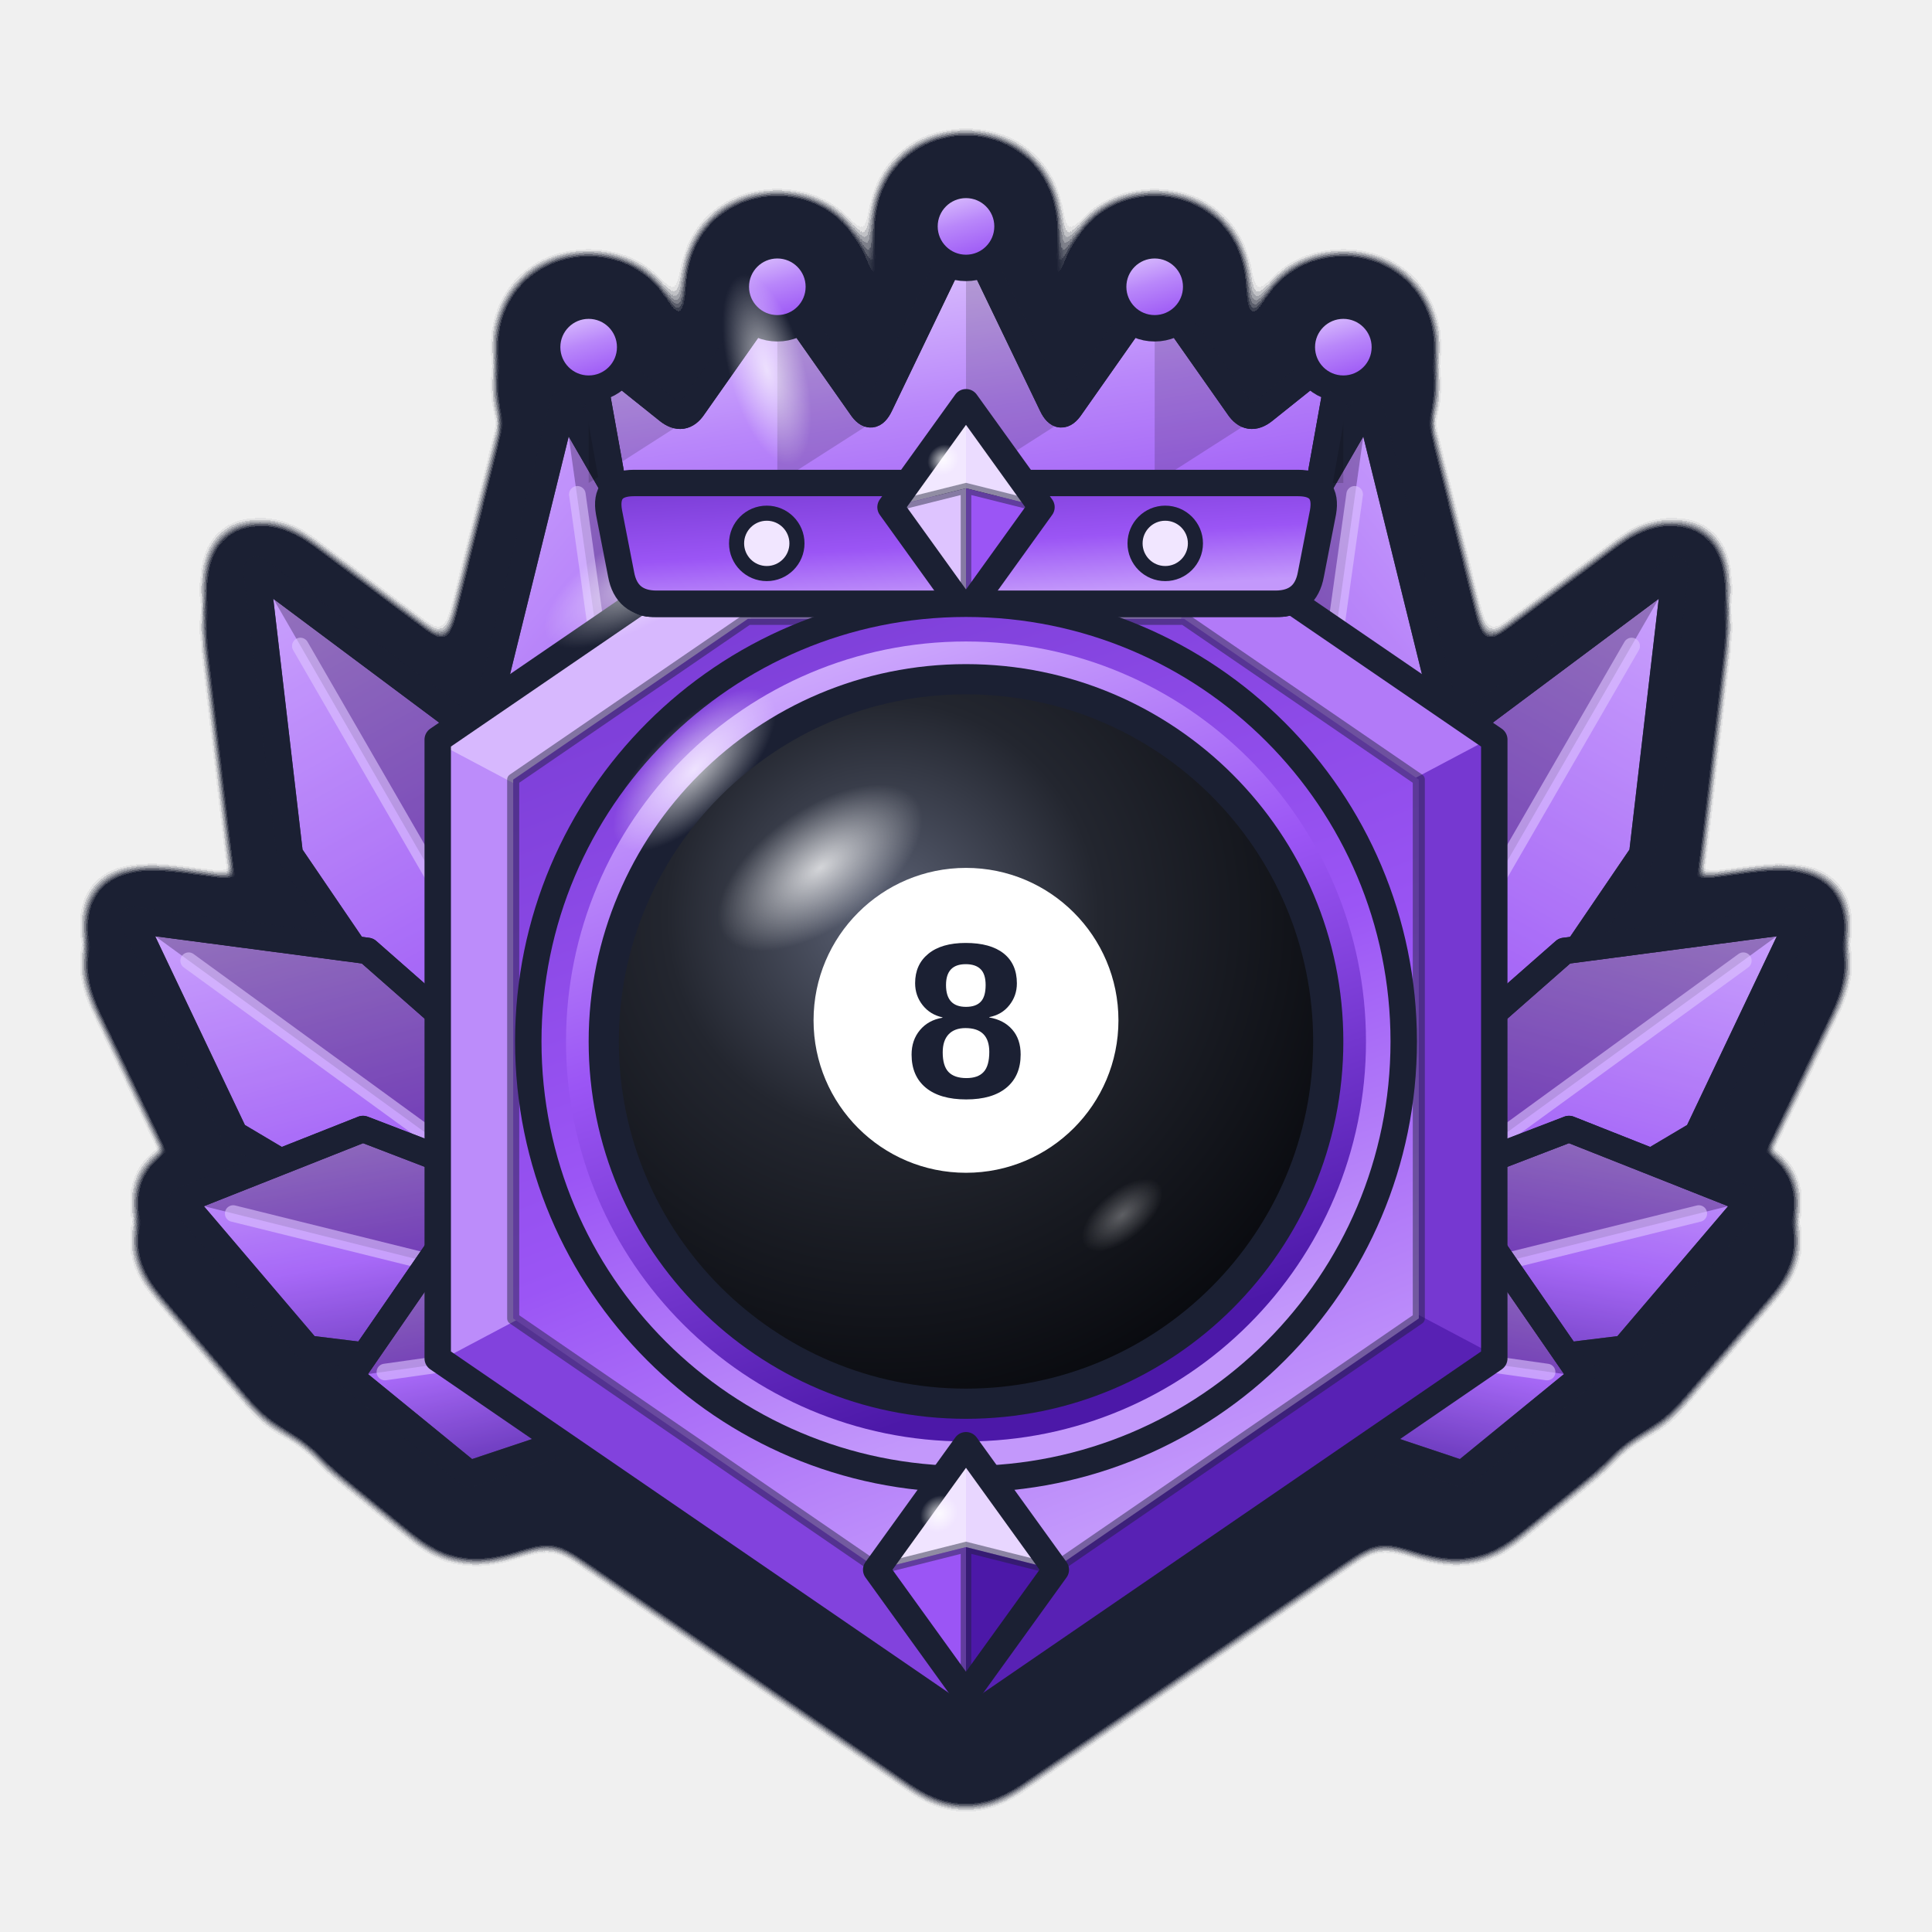
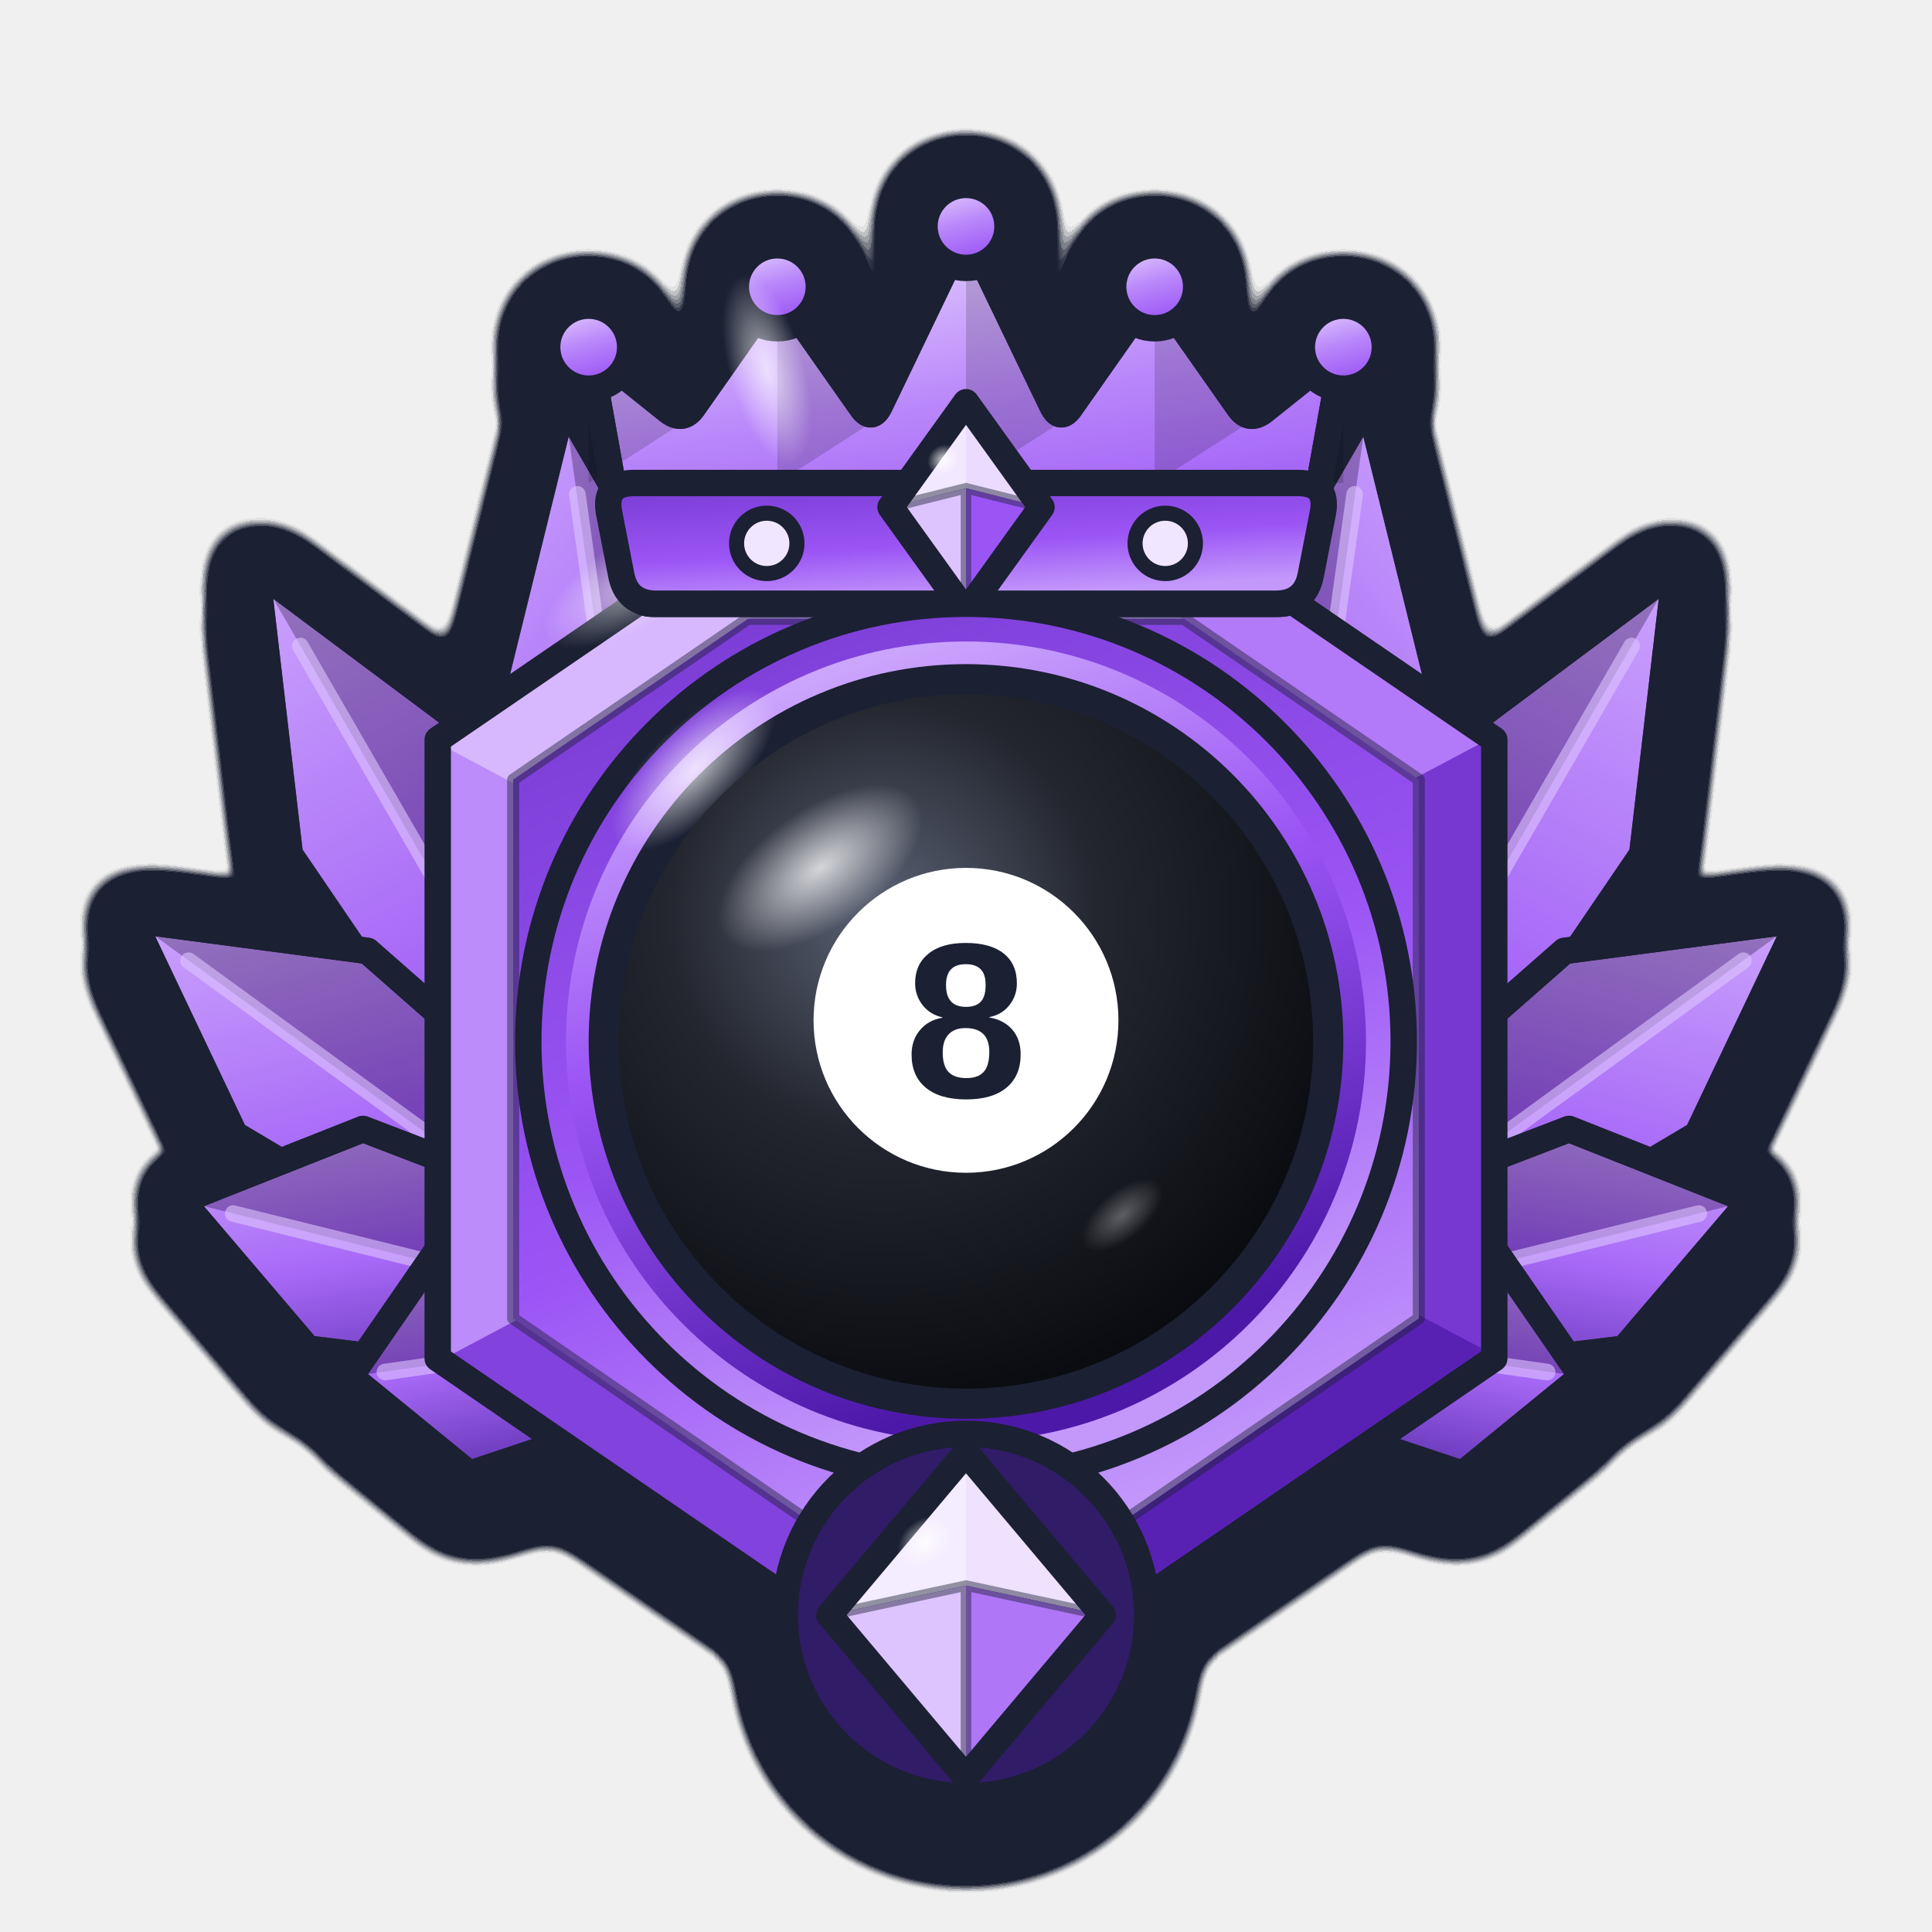
<svg xmlns="http://www.w3.org/2000/svg" width="512" height="512" viewBox="0 0 256 256">
  <defs>
    <linearGradient id="blue" x1="0" y1="0" x2="0.35" y2="1">
      <stop offset="0" stop-color="#9ED3FF" />
      <stop offset="0.45" stop-color="#3B9BFF" />
      <stop offset="1" stop-color="#1F6BD0" />
    </linearGradient>
    <linearGradient id="green" x1="0" y1="0" x2="0.35" y2="1">
      <stop offset="0" stop-color="#A8F5BE" />
      <stop offset="0.45" stop-color="#3DD66B" />
      <stop offset="1" stop-color="#1E9E47" />
    </linearGradient>
    <linearGradient id="red" x1="0" y1="0" x2="0.35" y2="1">
      <stop offset="0" stop-color="#FFA3A3" />
      <stop offset="0.45" stop-color="#FF4D4D" />
      <stop offset="1" stop-color="#C9283A" />
    </linearGradient>
    <linearGradient id="gold" x1="0" y1="0" x2="0.35" y2="1">
      <stop offset="0" stop-color="#FFF1A0" />
      <stop offset="0.45" stop-color="#FFC928" />
      <stop offset="1" stop-color="#DB8E00" />
    </linearGradient>
    <linearGradient id="wood" x1="0" y1="0" x2="0.35" y2="1">
      <stop offset="0" stop-color="#FFD9A0" />
      <stop offset="0.45" stop-color="#E7A35C" />
      <stop offset="1" stop-color="#A8622A" />
    </linearGradient>
    <linearGradient id="darkwood" x1="0" y1="0" x2="0.35" y2="1">
      <stop offset="0" stop-color="#C07A45" />
      <stop offset="0.45" stop-color="#8A4B22" />
      <stop offset="1" stop-color="#5E3014" />
    </linearGradient>
    <linearGradient id="white" x1="0" y1="0" x2="0.35" y2="1">
      <stop offset="0" stop-color="#FFFFFF" />
      <stop offset="0.45" stop-color="#F4F8FF" />
      <stop offset="1" stop-color="#C9D6EA" />
    </linearGradient>
    <linearGradient id="grey" x1="0" y1="0" x2="0.35" y2="1">
      <stop offset="0" stop-color="#E4E9F2" />
      <stop offset="0.45" stop-color="#AEB8C8" />
      <stop offset="1" stop-color="#7B869A" />
    </linearGradient>
    <linearGradient id="steel" x1="0" y1="0" x2="0.35" y2="1">
      <stop offset="0" stop-color="#D8E6F7" />
      <stop offset="0.45" stop-color="#9FB2CC" />
      <stop offset="1" stop-color="#6A7D98" />
    </linearGradient>
    <linearGradient id="cloth" x1="0" y1="0" x2="0.35" y2="1">
      <stop offset="0" stop-color="#6FE08E" />
      <stop offset="0.45" stop-color="#2FA24F" />
      <stop offset="1" stop-color="#1C7A37" />
    </linearGradient>
    <linearGradient id="sad" x1="0" y1="0" x2="0.35" y2="1">
      <stop offset="0" stop-color="#C4D4EE" />
      <stop offset="0.45" stop-color="#8EA3C7" />
      <stop offset="1" stop-color="#5E7299" />
    </linearGradient>
    <linearGradient id="purple" x1="0" y1="0" x2="0.35" y2="1">
      <stop offset="0" stop-color="#D7B8FF" />
      <stop offset="0.45" stop-color="#A259FF" />
      <stop offset="1" stop-color="#6E2FD0" />
    </linearGradient>
    <radialGradient id="shine" cx="0.5" cy="0.5" r="0.5">
      <stop offset="0" stop-color="#FFFFFF" stop-opacity="0.9" />
      <stop offset="1" stop-color="#FFFFFF" stop-opacity="0" />
    </radialGradient>
    <filter id="ink" x="-30%" y="-30%" width="160%" height="160%" color-interpolation-filters="sRGB">
      <feGaussianBlur in="SourceAlpha" stdDeviation="6.92" result="blur" />
      <feComponentTransfer in="blur" result="grown">
        <feFuncA type="linear" slope="7" intercept="-0.35" />
      </feComponentTransfer>
      <feOffset in="grown" dy="6" result="lip" />
      <feMerge result="both">
        <feMergeNode in="lip" />
        <feMergeNode in="grown" />
      </feMerge>
      <feFlood flood-color="#1B2033" />
      <feComposite in2="both" operator="in" result="outline" />
      <feMerge>
        <feMergeNode in="outline" />
        <feMergeNode in="SourceGraphic" />
      </feMerge>
    </filter>
  </defs>
  <defs>
    <filter id="badgeInk" x="-20%" y="-20%" width="140%" height="140%" color-interpolation-filters="sRGB">
      <feGaussianBlur in="SourceAlpha" stdDeviation="3.2" result="blur" />
      <feComponentTransfer in="blur" result="grown">
        <feFuncA type="linear" slope="40" intercept="-0.716" />
      </feComponentTransfer>
      <feOffset in="grown" dy="5" result="lip" />
      <feMerge result="both">
        <feMergeNode in="lip" />
        <feMergeNode in="grown" />
      </feMerge>
      <feFlood flood-color="#1B2033" />
      <feComposite in2="both" operator="in" result="outline" />
      <feMerge>
        <feMergeNode in="outline" />
        <feMergeNode in="SourceGraphic" />
      </feMerge>
    </filter>
  </defs>
  <defs>
    <linearGradient id="m" x1="0" y1="0" x2="0.35" y2="1">
      <stop offset="0" stop-color="#DEC4FF" />
      <stop offset="0.5" stop-color="#9B55F5" />
      <stop offset="1" stop-color="#4C18A8" />
    </linearGradient>
    <linearGradient id="r" x1="0" y1="0" x2="0.35" y2="1">
      <stop offset="0" stop-color="#773AD2" />
      <stop offset="0.6" stop-color="#9B55F5" />
      <stop offset="1" stop-color="#C398FB" />
    </linearGradient>
    <linearGradient id="w" x1="0" y1="0" x2="0.35" y2="1">
      <stop offset="0" stop-color="#C79DFC" />
      <stop offset="0.55" stop-color="#9B55F5" />
      <stop offset="1" stop-color="#4C18A8" />
    </linearGradient>
    <linearGradient id="p" x1="0" y1="0" x2="0.2" y2="1">
      <stop offset="0" stop-color="#F0E4FF" />
      <stop offset="0.55" stop-color="#DEC4FF" />
      <stop offset="1" stop-color="#9B55F5" />
    </linearGradient>
+     <linearGradient id="s" x1="0" y1="0" x2="0.2" y2="1">
+       <stop offset="0" stop-color="#FFFFFF" />
+       <stop offset="0.5" stop-color="#EBDCFF" />
+       <stop offset="1" stop-color="#CAA3FC" />
+     </linearGradient>
    <linearGradient id="c" x1="0" y1="0" x2="0.3" y2="1">
      <stop offset="0" stop-color="#EBDCFF" />
      <stop offset="0.55" stop-color="#B987FA" />
      <stop offset="1" stop-color="#9B55F5" />
    </linearGradient>
    <linearGradient id="g" x1="0" y1="0" x2="0.35" y2="1">
      <stop offset="0" stop-color="#FFF3A6" />
      <stop offset="0.5" stop-color="#FFC928" />
      <stop offset="1" stop-color="#C97F00" />
    </linearGradient>
    <linearGradient id="gr" x1="0" y1="0" x2="0.35" y2="1">
      <stop offset="0" stop-color="#E7A816" />
      <stop offset="0.6" stop-color="#FFC928" />
      <stop offset="1" stop-color="#FFE274" />
+     </linearGradient>
+     <linearGradient id="hat" x1="0" y1="0" x2="0.4" y2="1">
+       <stop offset="0" stop-color="#9C8CFF" />
+       <stop offset="0.5" stop-color="#5A41D6" />
+       <stop offset="1" stop-color="#26177A" />
    </linearGradient>
    <radialGradient id="ball" cx="0.38" cy="0.32" r="0.78">
      <stop offset="0" stop-color="#5C6275" />
      <stop offset="0.4" stop-color="#23262F" />
      <stop offset="1" stop-color="#06070B" />
    </radialGradient>
  </defs>
  <g filter="url(#badgeInk)">
    <path d="M83.1 177.3 L65.1 92.1 L74.7 53.2 L94.8 88.0 L100.9 174.7 Z" fill="url(#w)" stroke="#1B2033" stroke-width="3.5" stroke-linejoin="round" />
    <path d="M92.0 176.0 L100.9 174.7 L94.8 88.0 L74.7 53.2 Z" fill="#000000" opacity="0.25" />
    <path d="M92.0 176.0 L83.1 177.3 L65.1 92.1 L74.7 53.2 Z" fill="#DEC4FF" opacity="0.18" />
    <path d="M90.6 166.2 L76.5 65.5" fill="none" stroke="#DEC4FF" stroke-width="2.2" stroke-linecap="round" stroke-linejoin="round" opacity="0.6" />
    <path d="M83.1 177.3 L65.1 92.1 L74.7 53.2 L94.8 88.0 L100.9 174.7 Z" fill="none" stroke="#1B2033" stroke-width="3.5" stroke-linejoin="round" />
    <path d="M84.2 180.5 L38.4 113.2 L34.0 75.5 L64.4 98.2 L99.8 171.5 Z" fill="url(#w)" stroke="#1B2033" stroke-width="3.5" stroke-linejoin="round" />
    <path d="M92.0 176.0 L99.8 171.5 L64.4 98.2 L34.0 75.5 Z" fill="#000000" opacity="0.25" />
    <path d="M92.0 176.0 L84.2 180.5 L38.4 113.2 L34.0 75.5 Z" fill="#DEC4FF" opacity="0.18" />
    <path d="M87.4 168.0 L39.8 85.6" fill="none" stroke="#DEC4FF" stroke-width="2.2" stroke-linecap="round" stroke-linejoin="round" opacity="0.6" />
    <path d="M84.2 180.5 L38.4 113.2 L34.0 75.5 L64.4 98.2 L99.8 171.5 Z" fill="none" stroke="#1B2033" stroke-width="3.5" stroke-linejoin="round" />
    <path d="M86.7 183.3 L31.1 150.3 L17.6 121.9 L48.7 126.0 L97.3 168.7 Z" fill="url(#w)" stroke="#1B2033" stroke-width="3.5" stroke-linejoin="round" />
    <path d="M92.0 176.0 L97.3 168.7 L48.7 126.0 L17.6 121.9 Z" fill="#000000" opacity="0.25" />
    <path d="M92.0 176.0 L86.7 183.3 L31.1 150.3 L17.6 121.9 Z" fill="#DEC4FF" opacity="0.18" />
    <path d="M86.0 171.7 L25.0 127.3" fill="none" stroke="#DEC4FF" stroke-width="2.2" stroke-linecap="round" stroke-linejoin="round" opacity="0.6" />
    <path d="M86.7 183.3 L31.1 150.3 L17.6 121.9 L48.7 126.0 L97.3 168.7 Z" fill="none" stroke="#1B2033" stroke-width="3.5" stroke-linejoin="round" />
    <path d="M89.8 184.7 L40.8 178.7 L24.1 159.1 L48.1 149.6 L94.2 167.3 Z" fill="url(#w)" stroke="#1B2033" stroke-width="3.5" stroke-linejoin="round" />
    <path d="M92.0 176.0 L94.2 167.3 L48.1 149.6 L24.1 159.1 Z" fill="#000000" opacity="0.25" />
    <path d="M92.0 176.0 L89.8 184.7 L40.8 178.7 L24.1 159.1 Z" fill="#DEC4FF" opacity="0.18" />
    <path d="M86.6 174.6 L30.9 160.8" fill="none" stroke="#DEC4FF" stroke-width="2.2" stroke-linecap="round" stroke-linejoin="round" opacity="0.6" />
    <path d="M89.8 184.7 L40.8 178.7 L24.1 159.1 L48.1 149.6 L94.2 167.3 Z" fill="none" stroke="#1B2033" stroke-width="3.5" stroke-linejoin="round" />
    <path d="M93.3 184.9 L62.2 195.3 L46.4 182.4 L58.0 165.6 L90.7 167.1 Z" fill="url(#w)" stroke="#1B2033" stroke-width="3.5" stroke-linejoin="round" />
    <path d="M92.0 176.0 L90.7 167.1 L58.0 165.6 L46.4 182.4 Z" fill="#000000" opacity="0.25" />
    <path d="M92.0 176.0 L93.3 184.9 L62.2 195.3 L46.4 182.4 Z" fill="#DEC4FF" opacity="0.18" />
    <path d="M88.4 176.5 L51.0 181.8" fill="none" stroke="#DEC4FF" stroke-width="2.2" stroke-linecap="round" stroke-linejoin="round" opacity="0.6" />
    <path d="M93.3 184.9 L62.2 195.3 L46.4 182.4 L58.0 165.6 L90.7 167.1 Z" fill="none" stroke="#1B2033" stroke-width="3.5" stroke-linejoin="round" />
    <g transform="matrix(-1 0 0 1 256 0)">
      <path d="M83.1 177.3 L65.1 92.1 L74.7 53.2 L94.8 88.0 L100.9 174.7 Z" fill="url(#w)" stroke="#1B2033" stroke-width="3.5" stroke-linejoin="round" />
      <path d="M92.0 176.0 L100.9 174.7 L94.8 88.0 L74.7 53.2 Z" fill="#000000" opacity="0.25" />
      <path d="M92.0 176.0 L83.1 177.3 L65.1 92.1 L74.7 53.2 Z" fill="#DEC4FF" opacity="0.18" />
      <path d="M90.6 166.2 L76.5 65.5" fill="none" stroke="#DEC4FF" stroke-width="2.2" stroke-linecap="round" stroke-linejoin="round" opacity="0.6" />
      <path d="M83.1 177.3 L65.1 92.1 L74.7 53.2 L94.8 88.0 L100.9 174.7 Z" fill="none" stroke="#1B2033" stroke-width="3.5" stroke-linejoin="round" />
      <path d="M84.2 180.5 L38.4 113.2 L34.0 75.5 L64.4 98.2 L99.8 171.5 Z" fill="url(#w)" stroke="#1B2033" stroke-width="3.5" stroke-linejoin="round" />
      <path d="M92.0 176.0 L99.8 171.5 L64.4 98.2 L34.0 75.5 Z" fill="#000000" opacity="0.25" />
      <path d="M92.0 176.0 L84.2 180.5 L38.4 113.2 L34.0 75.5 Z" fill="#DEC4FF" opacity="0.18" />
      <path d="M87.4 168.0 L39.8 85.6" fill="none" stroke="#DEC4FF" stroke-width="2.2" stroke-linecap="round" stroke-linejoin="round" opacity="0.6" />
      <path d="M84.2 180.5 L38.4 113.2 L34.0 75.5 L64.4 98.2 L99.8 171.5 Z" fill="none" stroke="#1B2033" stroke-width="3.5" stroke-linejoin="round" />
      <path d="M86.7 183.3 L31.1 150.3 L17.6 121.9 L48.7 126.0 L97.3 168.7 Z" fill="url(#w)" stroke="#1B2033" stroke-width="3.5" stroke-linejoin="round" />
      <path d="M92.0 176.0 L97.3 168.7 L48.7 126.0 L17.6 121.9 Z" fill="#000000" opacity="0.25" />
      <path d="M92.0 176.0 L86.7 183.3 L31.1 150.3 L17.6 121.9 Z" fill="#DEC4FF" opacity="0.18" />
      <path d="M86.0 171.7 L25.0 127.3" fill="none" stroke="#DEC4FF" stroke-width="2.2" stroke-linecap="round" stroke-linejoin="round" opacity="0.6" />
      <path d="M86.7 183.3 L31.1 150.3 L17.6 121.9 L48.7 126.0 L97.3 168.7 Z" fill="none" stroke="#1B2033" stroke-width="3.5" stroke-linejoin="round" />
      <path d="M89.8 184.7 L40.8 178.7 L24.1 159.1 L48.1 149.6 L94.2 167.3 Z" fill="url(#w)" stroke="#1B2033" stroke-width="3.5" stroke-linejoin="round" />
      <path d="M92.0 176.0 L94.2 167.3 L48.1 149.6 L24.1 159.1 Z" fill="#000000" opacity="0.25" />
      <path d="M92.0 176.0 L89.8 184.7 L40.8 178.7 L24.1 159.1 Z" fill="#DEC4FF" opacity="0.18" />
      <path d="M86.6 174.6 L30.9 160.8" fill="none" stroke="#DEC4FF" stroke-width="2.2" stroke-linecap="round" stroke-linejoin="round" opacity="0.6" />
      <path d="M89.8 184.7 L40.8 178.7 L24.1 159.1 L48.1 149.6 L94.2 167.3 Z" fill="none" stroke="#1B2033" stroke-width="3.5" stroke-linejoin="round" />
      <path d="M93.3 184.9 L62.2 195.3 L46.4 182.4 L58.0 165.6 L90.7 167.1 Z" fill="url(#w)" stroke="#1B2033" stroke-width="3.5" stroke-linejoin="round" />
      <path d="M92.0 176.0 L90.7 167.1 L58.0 165.6 L46.4 182.4 Z" fill="#000000" opacity="0.25" />
      <path d="M92.0 176.0 L93.3 184.9 L62.2 195.3 L46.4 182.4 Z" fill="#DEC4FF" opacity="0.18" />
      <path d="M88.4 176.5 L51.0 181.8" fill="none" stroke="#DEC4FF" stroke-width="2.2" stroke-linecap="round" stroke-linejoin="round" opacity="0.6" />
      <path d="M93.3 184.9 L62.2 195.3 L46.4 182.4 L58.0 165.6 L90.7 167.1 Z" fill="none" stroke="#1B2033" stroke-width="3.5" stroke-linejoin="round" />
    </g>
    <path d="M96.0 72.0 L160.0 72.0 L156.9 82.0 L99.1 82.0 Z" fill="#CDA8FC" stroke="#CDA8FC" stroke-width="0.8" />
    <path d="M160.0 72.0 L198.0 98.0 L188.0 103.3 L156.9 82.0 Z" fill="#B27AF8" stroke="#B27AF8" stroke-width="0.8" />
    <path d="M198.0 98.0 L198.0 180.0 L188.0 174.7 L188.0 103.3 Z" fill="#7638D1" stroke="#7638D1" stroke-width="0.8" />
    <path d="M198.0 180.0 L128.0 228.0 L128.0 215.9 L188.0 174.7 Z" fill="#5821B4" stroke="#5821B4" stroke-width="0.8" />
    <path d="M128.0 228.0 L58.0 180.0 L68.0 174.7 L128.0 215.9 Z" fill="#8242DD" stroke="#8242DD" stroke-width="0.8" />
    <path d="M58.0 180.0 L58.0 98.0 L68.0 103.3 L68.0 174.7 Z" fill="#BC8CFA" stroke="#BC8CFA" stroke-width="0.8" />
    <path d="M58.0 98.0 L96.0 72.0 L99.1 82.0 L68.0 103.3 Z" fill="#D7B8FE" stroke="#D7B8FE" stroke-width="0.8" />
    <path d="M99.1 82.0 L156.9 82.0 L188.0 103.3 L188.0 174.7 L128.0 215.9 L68.0 174.7 L68.0 103.3 Z" fill="url(#r)" />
    <path d="M99.1 82.0 L156.9 82.0 L188.0 103.3 L188.0 174.7 L128.0 215.9 L68.0 174.7 L68.0 103.3 Z" fill="none" stroke="#1B2033" stroke-width="1.6" stroke-opacity="0.45" stroke-linejoin="round" />
    <path d="M96.0 72.0 L160.0 72.0 L198.0 98.0 L198.0 180.0 L128.0 228.0 L58.0 180.0 L58.0 98.0 Z" fill="none" stroke="#1B2033" stroke-width="3.5" stroke-linejoin="round" />
    <ellipse cx="86" cy="76" rx="16" ry="6" fill="url(#shine)" opacity="0.75" transform="rotate(-32 86 76)" />
    <path d="M86.5 80.0 Q84.0 80.0 83.6 77.5 L78.4 48.5 Q78.0 46.0 80.0 47.6 L88.5 54.4 Q90.5 56.0 91.9 53.9 L101.6 40.1 Q103.0 38.0 104.4 40.1 L114.1 53.9 Q115.5 56.0 116.6 53.7 L126.9 32.3 Q128.0 30.0 129.1 32.3 L139.4 53.7 Q140.5 56.0 141.9 53.9 L151.6 40.1 Q153.0 38.0 154.4 40.1 L164.1 53.9 Q165.5 56.0 167.5 54.4 L176.0 47.6 Q178.0 46.0 177.6 48.5 L172.4 77.5 Q172.0 80.0 169.5 80.0 Z" fill="url(#c)" stroke="#1B2033" stroke-width="3.5" stroke-linejoin="round" />
    <path d="M78.0 46.0 L78.0 64.0 L90.5 56.0 Z" fill="#000000" opacity="0.16" />
    <path d="M103.0 38.0 L103.0 64.0 L115.5 56.0 Z" fill="#000000" opacity="0.16" />
    <path d="M128.0 30.0 L128.0 64.0 L140.5 56.0 Z" fill="#000000" opacity="0.16" />
    <path d="M153.0 38.0 L153.0 64.0 L165.5 56.0 Z" fill="#000000" opacity="0.16" />
    <path d="M178.0 46.0 L178.0 64.0 L175.0 64.0 Z" fill="#000000" opacity="0.16" />
    <path d="M86.5 80.0 Q84.0 80.0 83.6 77.5 L78.4 48.5 Q78.0 46.0 80.0 47.6 L88.5 54.4 Q90.5 56.0 91.9 53.9 L101.6 40.1 Q103.0 38.0 104.4 40.1 L114.1 53.9 Q115.5 56.0 116.6 53.7 L126.9 32.3 Q128.0 30.0 129.1 32.3 L139.4 53.7 Q140.5 56.0 141.9 53.9 L151.6 40.1 Q153.0 38.0 154.4 40.1 L164.1 53.9 Q165.5 56.0 167.5 54.4 L176.0 47.6 Q178.0 46.0 177.6 48.5 L172.4 77.5 Q172.0 80.0 169.5 80.0 Z" fill="none" stroke="#1B2033" stroke-width="3.5" stroke-linejoin="round" />
    <circle cx="78.0" cy="46.0" r="5.5" fill="url(#c)" stroke="#1B2033" stroke-width="3.5" />
    <circle cx="103.0" cy="38.0" r="5.5" fill="url(#c)" stroke="#1B2033" stroke-width="3.5" />
    <circle cx="128.0" cy="30.0" r="5.5" fill="url(#c)" stroke="#1B2033" stroke-width="3.5" />
    <circle cx="153.0" cy="38.0" r="5.5" fill="url(#c)" stroke="#1B2033" stroke-width="3.5" />
    <circle cx="178.0" cy="46.0" r="5.5" fill="url(#c)" stroke="#1B2033" stroke-width="3.5" />
    <path d="M80.7 67.9 Q80.0 64.0 84.0 64.0 L172.0 64.0 Q176.0 64.0 175.3 67.9 L173.7 76.1 Q173.0 80.0 169.0 80.0 L87.0 80.0 Q83.0 80.0 82.3 76.1 Z" fill="url(#r)" stroke="#1B2033" stroke-width="3.5" stroke-linejoin="round" />
    <ellipse cx="101.6" cy="49.0" rx="5" ry="13" fill="url(#shine)" opacity="0.75" transform="rotate(-15 101.6 49.0)" />
    <path d="M118.0 67.2 L128.0 53.3 L128.0 64.7 Z" fill="#F2E8FF" />
    <path d="M128.0 53.3 L138.0 67.2 L128.0 64.7 Z" fill="#EBDCFF" />
    <path d="M118.0 67.2 L128.0 64.7 L128.0 81.1 Z" fill="#DEC4FF" />
    <path d="M128.0 64.7 L138.0 67.2 L128.0 81.1 Z" fill="#9B55F5" />
    <path d="M128.0 53.3 L138.0 67.2 L128.0 81.1 L118.0 67.2 Z" fill="none" stroke="#1B2033" stroke-width="3.5" stroke-linejoin="round" />
    <path d="M118.0 67.2 L128.0 64.7 L138.0 67.2 M128.0 64.7 L128.0 81.1" fill="none" stroke="#1B2033" stroke-width="1.4" opacity="0.45" />
    <ellipse cx="124.993" cy="60.936" rx="2.205" ry="1.949" fill="url(#shine)" opacity="0.9" transform="rotate(-40 124.9933 60.936)" />
    <circle cx="101.6" cy="72.0" r="4.0" fill="#F1E6FF" stroke="#1B2033" stroke-width="2" />
    <circle cx="154.4" cy="72.0" r="4.0" fill="#F1E6FF" stroke="#1B2033" stroke-width="2" />
    <circle cx="128" cy="138" r="58" fill="url(#r)" stroke="#1B2033" stroke-width="3.5" />
    <circle cx="128" cy="138" r="53" fill="url(#m)" />
    <circle cx="128" cy="138" r="50" fill="#1B2033" />
    <ellipse cx="92" cy="102" rx="14" ry="6" fill="url(#shine)" opacity="0.8" transform="rotate(-45 92 102)" />
    <circle cx="128" cy="138" r="46" fill="url(#ball)" />
    <circle cx="128.0" cy="135.2" r="20.2" fill="#FFFFFF" />
    <text x="128.0" y="145.4" font-family="Arial Black, Arial, sans-serif" font-weight="900" font-size="29.3" text-anchor="middle" fill="#1B2033">8</text>
    <ellipse cx="108.68" cy="115.0" rx="15.64" ry="7.82" fill="url(#shine)" opacity="0.85" transform="rotate(-35 108.68 115.0)" />
    <ellipse cx="148.7" cy="161.0" rx="6.44" ry="3.22" fill="url(#shine)" opacity="0.35" transform="rotate(-40 148.7 161.0)" />
-     <path d="M116.1 208.0 L128.0 191.5 L128.0 205.0 Z" fill="#F0E4FF" />
-     <path d="M128.0 191.5 L139.9 208.0 L128.0 205.0 Z" fill="#E8D6FF" />
-     <path d="M116.1 208.0 L128.0 205.0 L128.0 224.5 Z" fill="#9B55F5" />
-     <path d="M128.0 205.0 L139.9 208.0 L128.0 224.5 Z" fill="#4C18A8" />
-     <path d="M128.0 191.5 L139.9 208.0 L128.0 224.5 L116.1 208.0 Z" fill="none" stroke="#1B2033" stroke-width="3.5" stroke-linejoin="round" />
-     <path d="M116.1 208.0 L128.0 205.0 L139.9 208.0 M128.0 205.0 L128.0 224.5" fill="none" stroke="#1B2033" stroke-width="1.4" opacity="0.45" />
-     <ellipse cx="124.436" cy="200.575" rx="2.614" ry="2.31" fill="url(#shine)" opacity="0.9" transform="rotate(-40 124.436 200.575)" />
+     <circle cx="128.0" cy="214.0" r="24.0" fill="#311C68" stroke="#1B2033" stroke-width="3.5" />
+     <circle cx="128.0" cy="214.0" r="22.25" fill="#311C68" />
+     <path d="M109.9 214.0 L128.0 192.5 L128.0 210.1 Z" fill="#F4ECFF" />
+     <path d="M128.0 192.5 L146.1 214.0 L128.0 210.1 Z" fill="#EEE2FF" />
+     <path d="M109.9 214.0 L128.0 210.1 L128.0 235.5 Z" fill="#DEC4FF" />
+     <path d="M128.0 210.1 L146.1 214.0 L128.0 235.5 Z" fill="#AF76F8" />
+     <path d="M128.0 192.5 L146.1 214.0 L128.0 235.5 L109.9 214.0 Z" fill="none" stroke="#1B2033" stroke-width="3.5" stroke-linejoin="round" />
+     <path d="M109.9 214.0 L128.0 210.1 L146.1 214.0 M128.0 210.1 L128.0 235.5" fill="none" stroke="#1B2033" stroke-width="1.4" opacity="0.45" />
+     <ellipse cx="122.582" cy="204.325" rx="3.973" ry="3.01" fill="url(#shine)" opacity="0.9" transform="rotate(-40 122.582 204.325)" />
  </g>
</svg>
